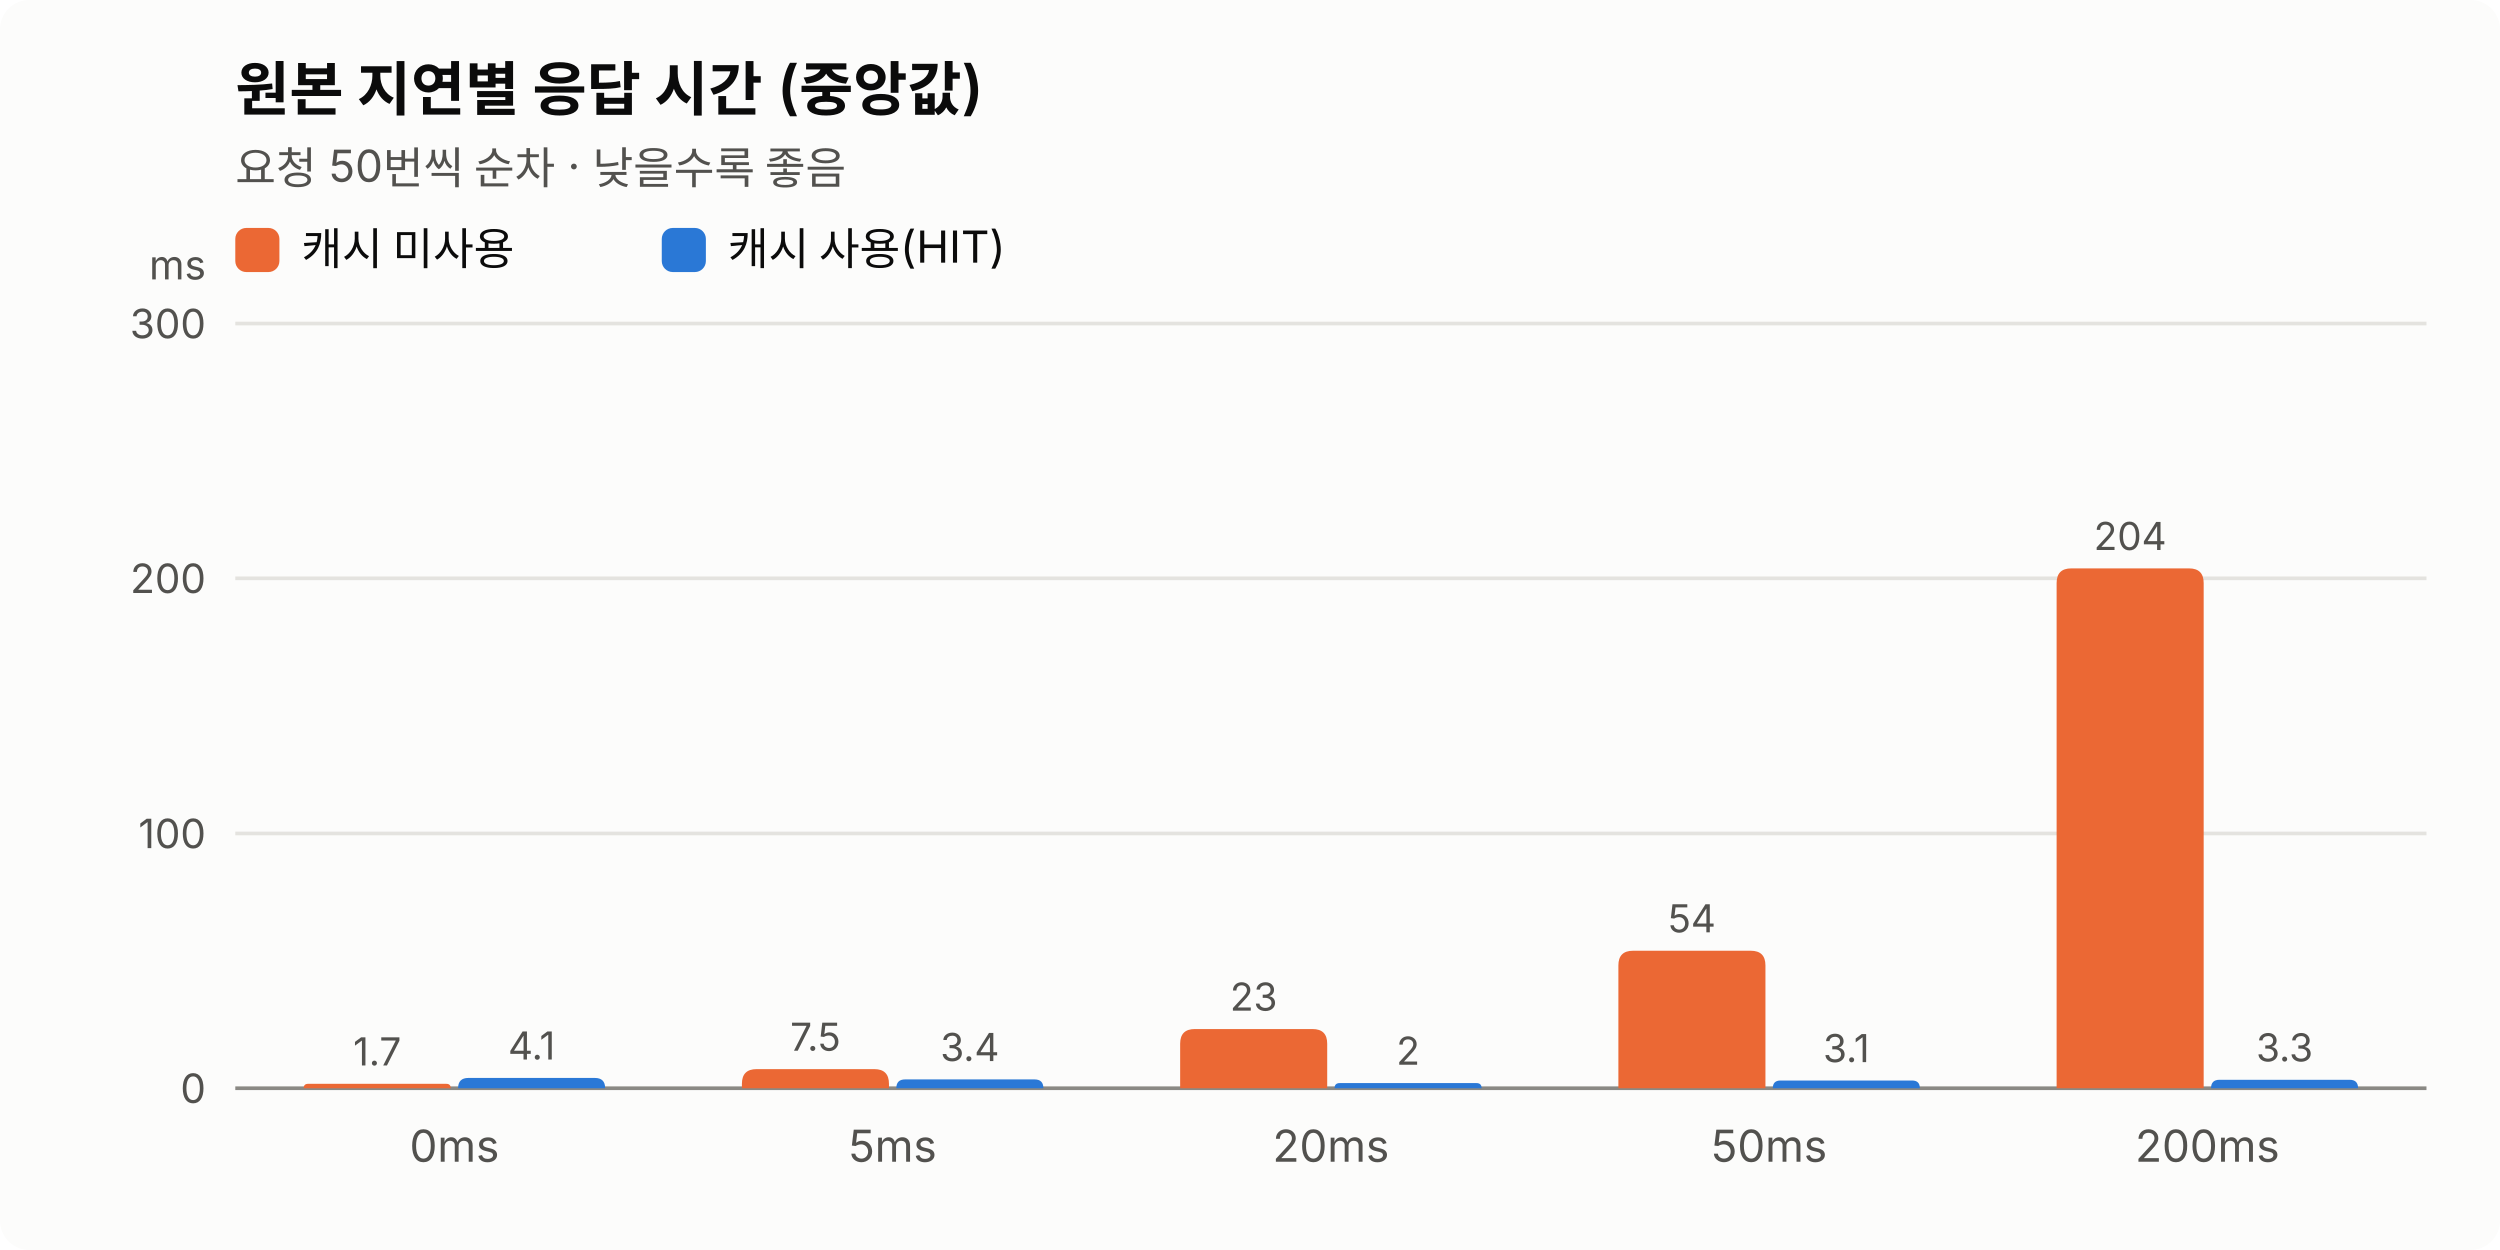
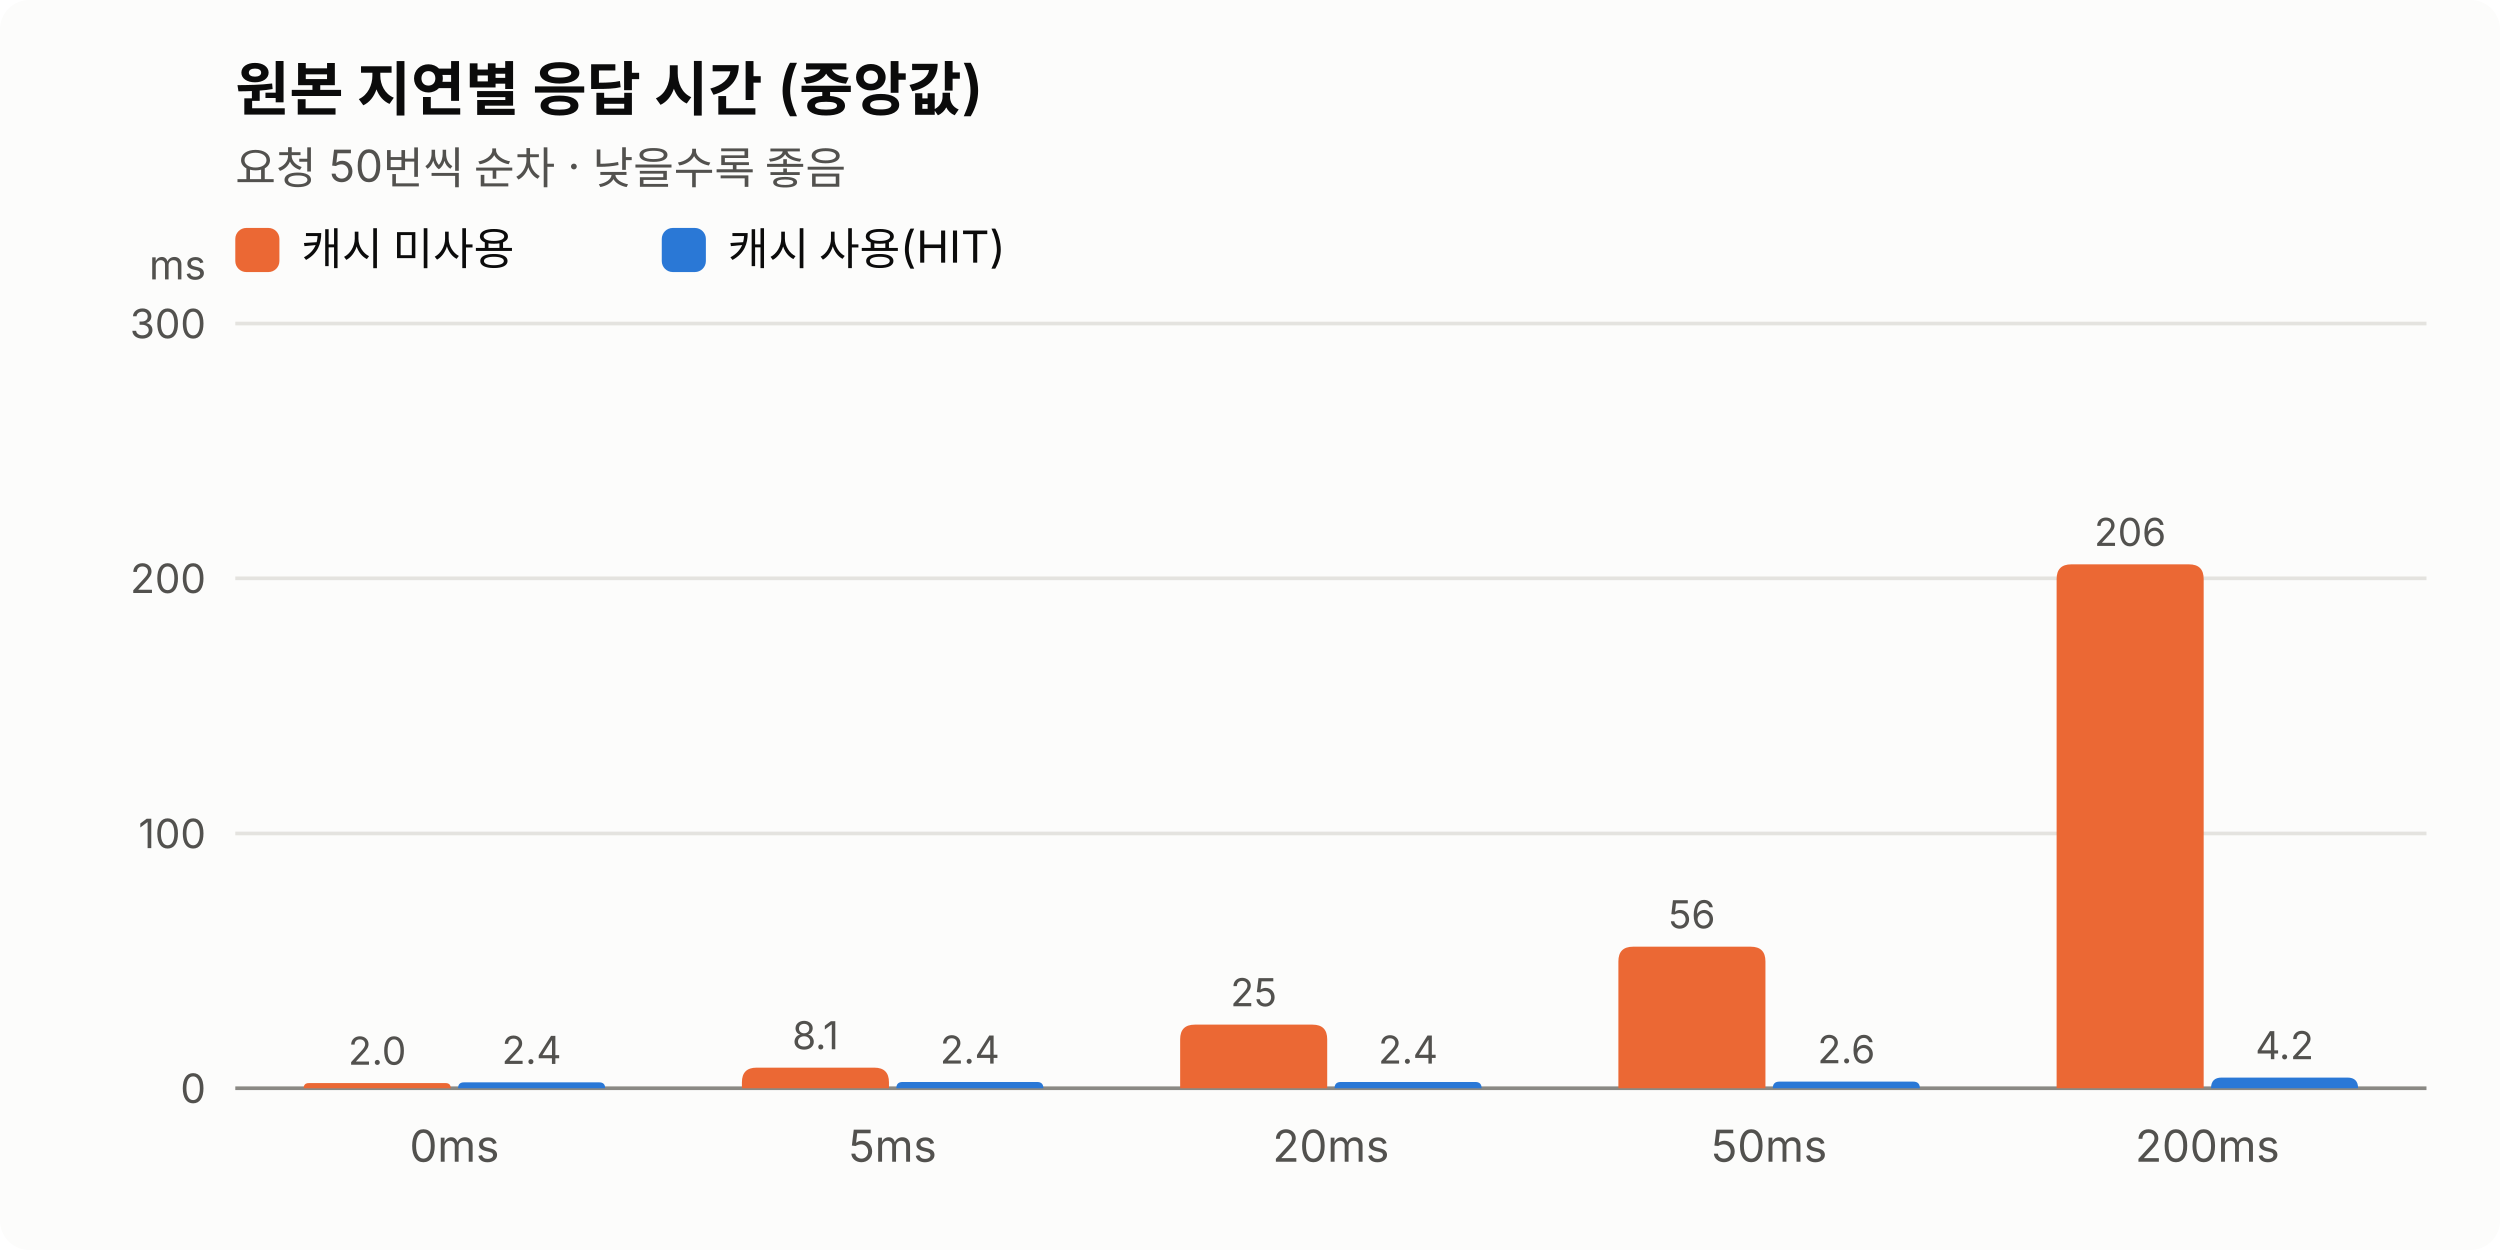
<svg xmlns="http://www.w3.org/2000/svg" viewBox="0 0 680 340" width="680" height="340" role="img" aria-label="원본 지연별 응답 시간 (중앙값)">
  <style>
.bg{fill:#fcfcfb}.t1{fill:#0b0b0b}.t2{fill:#52514e}.grid{stroke:#e4e3df}.axis{stroke:#8a8984}
.s-on{fill:#2a78d6}.s-off{fill:#eb6834}.ref{stroke:#eb6834}
text{font-family:system-ui,-apple-system,"Malgun Gothic","Apple SD Gothic Neo",sans-serif}
@media (prefers-color-scheme:dark){.bg{fill:#1a1a19}.t1{fill:#f0efec}.t2{fill:#c3c2b7}.grid{stroke:#383835}
.axis{stroke:#6f6e69}.s-on{fill:#3987e5}.s-off{fill:#d95926}.ref{stroke:#d95926}}
</style>
  <rect class="bg" width="680" height="340" rx="8" />
  <text class="t1" x="64" y="30" font-size="16" font-weight="600">원본 지연별 응답 시간 (중앙값)</text>
  <text class="t2" x="64" y="50" font-size="12">요청 50번씩 순차 · 낮을수록 좋음</text>
  <text class="t2" x="56" y="76" font-size="11" text-anchor="end">ms</text>
  <line class="axis" x1="64" x2="660" y1="296.0" y2="296.0" stroke-width="1" />
  <text class="t2" x="56" y="300.0" font-size="11" text-anchor="end">0</text>
  <line class="grid" x1="64" x2="660" y1="226.7" y2="226.7" stroke-width="1" />
  <text class="t2" x="56" y="230.7" font-size="11" text-anchor="end">100</text>
  <line class="grid" x1="64" x2="660" y1="157.3" y2="157.3" stroke-width="1" />
  <text class="t2" x="56" y="161.3" font-size="11" text-anchor="end">200</text>
  <line class="grid" x1="64" x2="660" y1="88.0" y2="88.0" stroke-width="1" />
  <text class="t2" x="56" y="92.0" font-size="11" text-anchor="end">300</text>
-   <path class="s-off" d="M82.6,296 V296.0 Q82.6,294.8 83.8,294.8 H121.4 Q122.6,294.8 122.6,296.0 V296 Z" />
-   <text class="t2" x="102.6" y="289.8" font-size="10.5" text-anchor="middle">1.7</text>
-   <path class="s-on" d="M124.6,296 V296.0 Q124.6,293.2 127.4,293.2 H161.8 Q164.6,293.2 164.6,296.0 V296 Z" />
-   <text class="t2" x="144.6" y="288.2" font-size="10.5" text-anchor="middle">4.1</text>
+   <path class="s-off" d="M82.6,296 V296.0 Q82.6,294.6 84.0,294.6 H121.2 Q122.6,294.6 122.6,296.0 V296 Z" />
+   <text class="t2" x="102.6" y="289.6" font-size="10.5" text-anchor="middle">2.0</text>
+   <path class="s-on" d="M124.6,296 V296.0 Q124.6,294.4 126.2,294.4 H163.0 Q164.6,294.4 164.6,296.0 V296 Z" />
+   <text class="t2" x="144.6" y="289.4" font-size="10.5" text-anchor="middle">2.4</text>
  <text class="t2" x="123.6" y="316" font-size="12" text-anchor="middle">0ms</text>
-   <path class="s-off" d="M201.8,296 V294.8 Q201.8,290.8 205.8,290.8 H237.8 Q241.8,290.8 241.8,294.8 V296 Z" />
-   <text class="t2" x="221.8" y="285.8" font-size="10.5" text-anchor="middle">7.5</text>
-   <path class="s-on" d="M243.8,296 V296.0 Q243.8,293.6 246.2,293.6 H281.4 Q283.8,293.6 283.8,296.0 V296 Z" />
-   <text class="t2" x="263.8" y="288.6" font-size="10.5" text-anchor="middle">3.4</text>
+   <path class="s-off" d="M201.8,296 V294.4 Q201.8,290.4 205.8,290.4 H237.8 Q241.8,290.4 241.8,294.4 V296 Z" />
+   <text class="t2" x="221.8" y="285.4" font-size="10.5" text-anchor="middle">8.1</text>
+   <path class="s-on" d="M243.8,296 V296.0 Q243.8,294.3 245.5,294.3 H282.1 Q283.8,294.3 283.8,296.0 V296 Z" />
+   <text class="t2" x="263.8" y="289.3" font-size="10.5" text-anchor="middle">2.4</text>
  <text class="t2" x="242.8" y="316" font-size="12" text-anchor="middle">5ms</text>
-   <path class="s-off" d="M321.0,296 V283.9 Q321.0,279.9 325.0,279.9 H357.0 Q361.0,279.9 361.0,283.9 V296 Z" />
-   <text class="t2" x="341.0" y="274.9" font-size="10.5" text-anchor="middle">23</text>
-   <path class="s-on" d="M363.0,296 V296.0 Q363.0,294.6 364.4,294.6 H401.6 Q403.0,294.6 403.0,296.0 V296 Z" />
-   <text class="t2" x="383.0" y="289.6" font-size="10.5" text-anchor="middle">2</text>
+   <path class="s-off" d="M321.0,296 V282.7 Q321.0,278.7 325.0,278.7 H357.0 Q361.0,278.7 361.0,282.7 V296 Z" />
+   <text class="t2" x="341.0" y="273.7" font-size="10.5" text-anchor="middle">25</text>
+   <path class="s-on" d="M363.0,296 V296.0 Q363.0,294.3 364.7,294.3 H401.3 Q403.0,294.3 403.0,296.0 V296 Z" />
+   <text class="t2" x="383.0" y="289.3" font-size="10.5" text-anchor="middle">2.4</text>
  <text class="t2" x="362.0" y="316" font-size="12" text-anchor="middle">20ms</text>
-   <path class="s-off" d="M440.2,296 V262.6 Q440.2,258.6 444.2,258.6 H476.2 Q480.2,258.6 480.2,262.6 V296 Z" />
-   <text class="t2" x="460.2" y="253.6" font-size="10.5" text-anchor="middle">54</text>
-   <path class="s-on" d="M482.2,296 V296.0 Q482.2,293.9 484.3,293.9 H520.1 Q522.2,293.9 522.2,296.0 V296 Z" />
-   <text class="t2" x="502.2" y="288.9" font-size="10.5" text-anchor="middle">3.1</text>
+   <path class="s-off" d="M440.2,296 V261.5 Q440.2,257.5 444.2,257.5 H476.2 Q480.2,257.5 480.2,261.5 V296 Z" />
+   <text class="t2" x="460.2" y="252.5" font-size="10.5" text-anchor="middle">56</text>
+   <path class="s-on" d="M482.2,296 V296.0 Q482.2,294.2 484.0,294.2 H520.4 Q522.2,294.2 522.2,296.0 V296 Z" />
+   <text class="t2" x="502.2" y="289.2" font-size="10.5" text-anchor="middle">2.6</text>
  <text class="t2" x="481.2" y="316" font-size="12" text-anchor="middle">50ms</text>
-   <path class="s-off" d="M559.4,296 V158.6 Q559.4,154.6 563.4,154.6 H595.4 Q599.4,154.6 599.4,158.6 V296 Z" />
-   <text class="t2" x="579.4" y="149.6" font-size="10.5" text-anchor="middle">204</text>
-   <path class="s-on" d="M601.4,296 V296.0 Q601.4,293.7 603.7,293.7 H639.1 Q641.4,293.7 641.4,296.0 V296 Z" />
-   <text class="t2" x="621.4" y="288.7" font-size="10.5" text-anchor="middle">3.3</text>
+   <path class="s-off" d="M559.4,296 V157.5 Q559.4,153.5 563.4,153.5 H595.4 Q599.4,153.5 599.4,157.5 V296 Z" />
+   <text class="t2" x="579.4" y="148.5" font-size="10.5" text-anchor="middle">206</text>
+   <path class="s-on" d="M601.4,296 V296.0 Q601.4,293.1 604.3,293.1 H638.5 Q641.4,293.1 641.4,296.0 V296 Z" />
+   <text class="t2" x="621.4" y="288.1" font-size="10.5" text-anchor="middle">4.2</text>
  <text class="t2" x="600.4" y="316" font-size="12" text-anchor="middle">200ms</text>
  <rect class="s-off" x="64" y="62" width="12" height="12" rx="3" />
  <text class="t1" x="82" y="72" font-size="12">캐시 미사용</text>
  <rect class="s-on" x="180" y="62" width="12" height="12" rx="3" />
  <text class="t1" x="198" y="72" font-size="12">캐시 사용(HIT)</text>
</svg>
